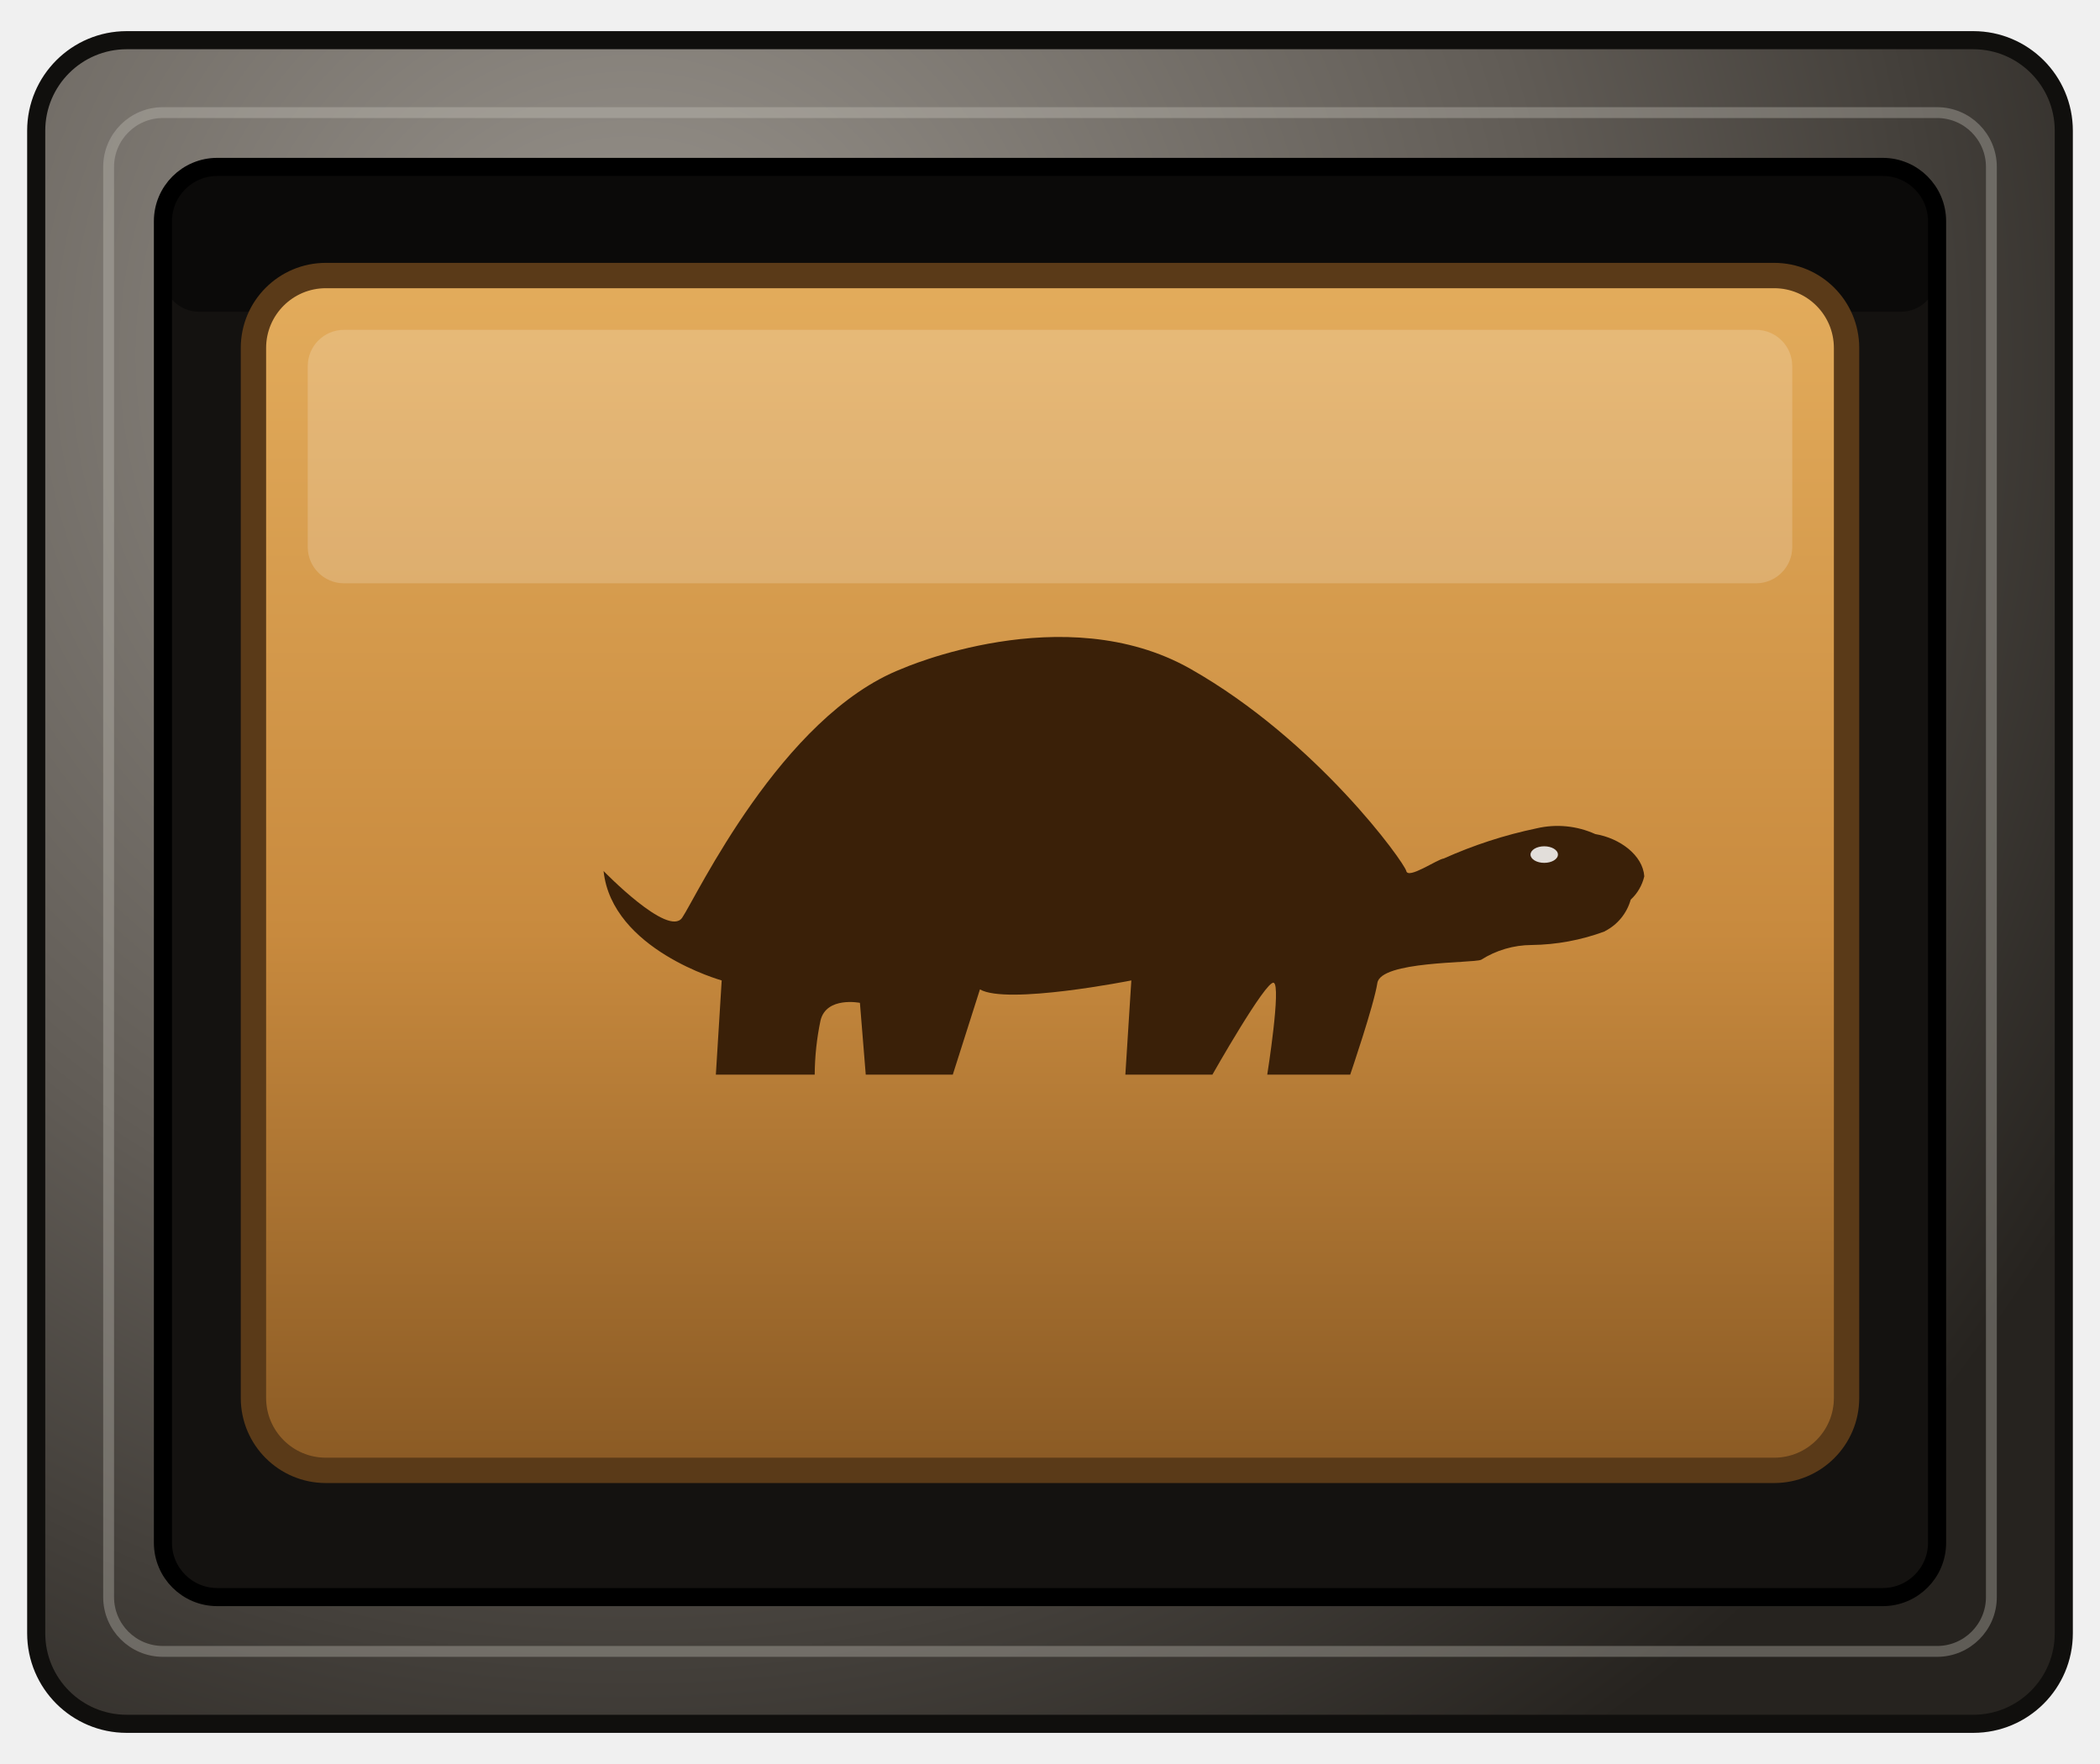
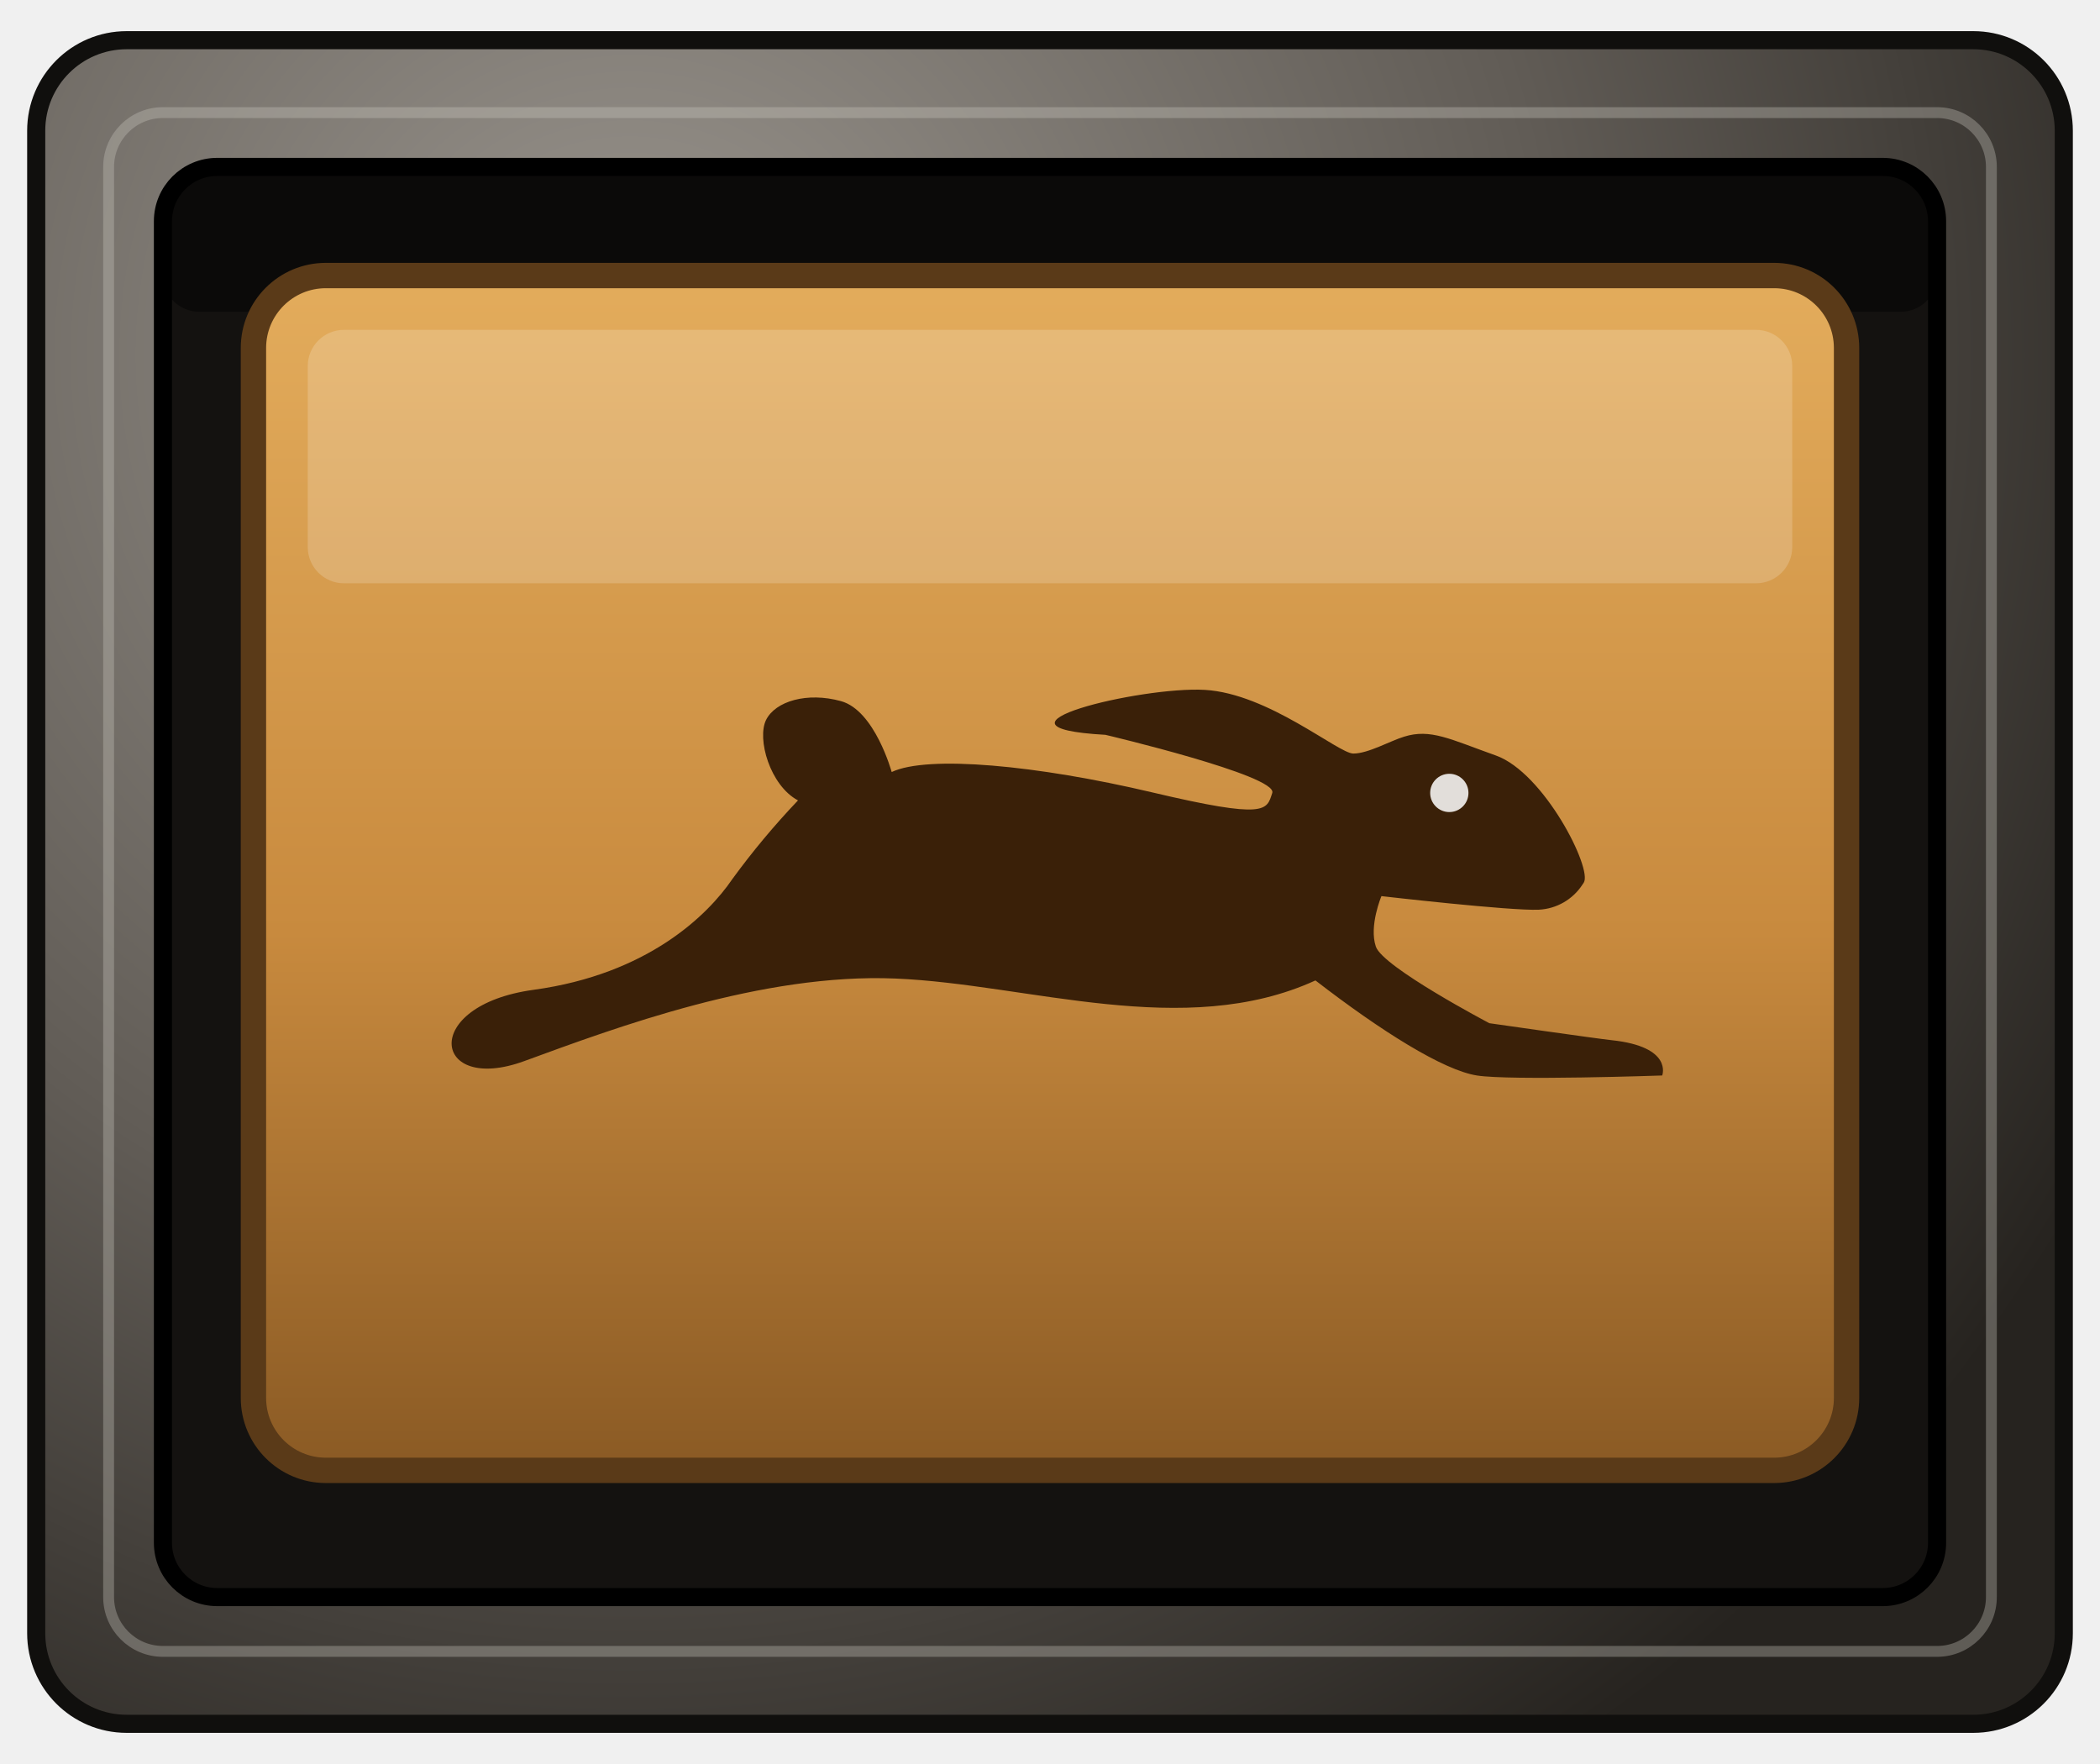
<svg xmlns="http://www.w3.org/2000/svg" width="100" height="84" viewBox="0 0 116 97">
  <defs>
    <radialGradient id="bz" cx="34.8" cy="19.4" r="92.8" gradientUnits="userSpaceOnUse">
      <stop offset="0" stop-color="#9a958e" />
      <stop offset="0.55" stop-color="#615c56" />
      <stop offset="1" stop-color="#26231f" />
    </radialGradient>
    <linearGradient id="cap" x1="58.0" y1="15.0" x2="58.0" y2="81.0" gradientUnits="userSpaceOnUse">
      <stop offset="0" stop-color="#e3ac5c" />
      <stop offset="0.55" stop-color="#c88a3e" />
      <stop offset="1" stop-color="#8a5a24" />
    </linearGradient>
  </defs>
  <rect x="2" y="2.0" width="112" height="93" rx="5" fill="url(#bz)" stroke="#100f0d" stroke-width="1" />
  <rect x="6" y="6.0" width="104" height="85" rx="3" fill="none" stroke="#c9c5be" stroke-width="0.6" opacity="0.35" />
  <rect x="9" y="9.0" width="98" height="79" rx="3" fill="#141210" stroke="#000000" stroke-width="1" />
  <rect x="9" y="9.0" width="98" height="8" rx="2" fill="#000000" opacity="0.45" />
  <rect x="14" y="15.0" width="88" height="66" rx="4" fill="url(#cap)" stroke="#5a3a18" stroke-width="1.4" />
  <rect x="17" y="18.0" width="82" height="14" rx="2" fill="#ffffff" opacity="0.18" />
  <g transform="matrix(1 0 0 1 0 -10.0)">
-     <g transform="matrix(0.75 0 0 0.75 20.5 39)">
-       <path d="M90.89,29.61a3.73,3.73,0,0,0,1.88-2.31,3.38,3.38,0,0,0,1-1.72c-.11-1.56-1.81-2.81-3.61-3.11a6.75,6.75,0,0,0-4.33-.42A33.18,33.18,0,0,0,79,24.27c-.49.06-2.62,1.55-2.76.92S69.66,15.58,60.34,10.3s-21.26,0-21.26,0c-8.89,3.47-15.15,16.84-16.17,18.33s-5.79-3.44-5.79-3.44c.62,5.81,8.7,8.06,8.7,8.06l-.43,6.94h7.28a20.09,20.09,0,0,1,.43-4C33.54,34.41,36,34.9,36,34.9l.43,5.29h6.41l2-6.28c2,1.16,11.15-.66,11.15-.66l-.44,6.94h6.41s3.93-6.94,4.51-6.77S66,40.19,66,40.19h6.11s1.75-5.12,2-6.75,7-1.45,7.64-1.71a7,7,0,0,1,3.72-1.09,16,16,0,0,0,5.38-1" fill="#3a2008" />
-       <ellipse cx="86.4" cy="23.98" rx="1.01" ry="0.61" fill="#ffffff" opacity="0.85" />
+     <g transform="matrix(0.75 0 0 0.75 20.5 0.3)">
+       <path d="M54.08,66.76s12.71,3,12.29,4.28S66,73,57.53,71,41,68.24,38.34,69.5c0,0-1.24-4.53-3.73-5.22s-4.83,0-5.52,1.38.28,4.83,2.35,5.93a57.86,57.86,0,0,0-4.84,5.8c-1.79,2.63-6.21,7-14.63,8.15s-7.46,7.73-.69,5.25,17.53-6.49,27.34-6.08,21.26,4.56,30.93.14c4.83,3.73,9.41,6.61,11.89,7s13.65,0,13.65,0,.82-2.12-3.73-2.6c-1.13-.12-9-1.25-9-1.25S74.52,83.88,74,82.36s.41-3.72.41-3.72,9.52,1.1,11.6,1a4.07,4.07,0,0,0,3.2-1.84l.1-.15c.67-1-2.92-8.11-6.48-9.37-3.35-1.19-4.8-2-6.76-1.38-1,.3-2.63,1.24-3.73,1.24S66.1,63.72,61.4,63.45,44.14,66.21,54.08,66.76Z" fill="#3a2008" />
+       <circle cx="79.41" cy="71.04" r="1.41" fill="#ffffff" opacity="0.85" />
    </g>
  </g>
</svg>
